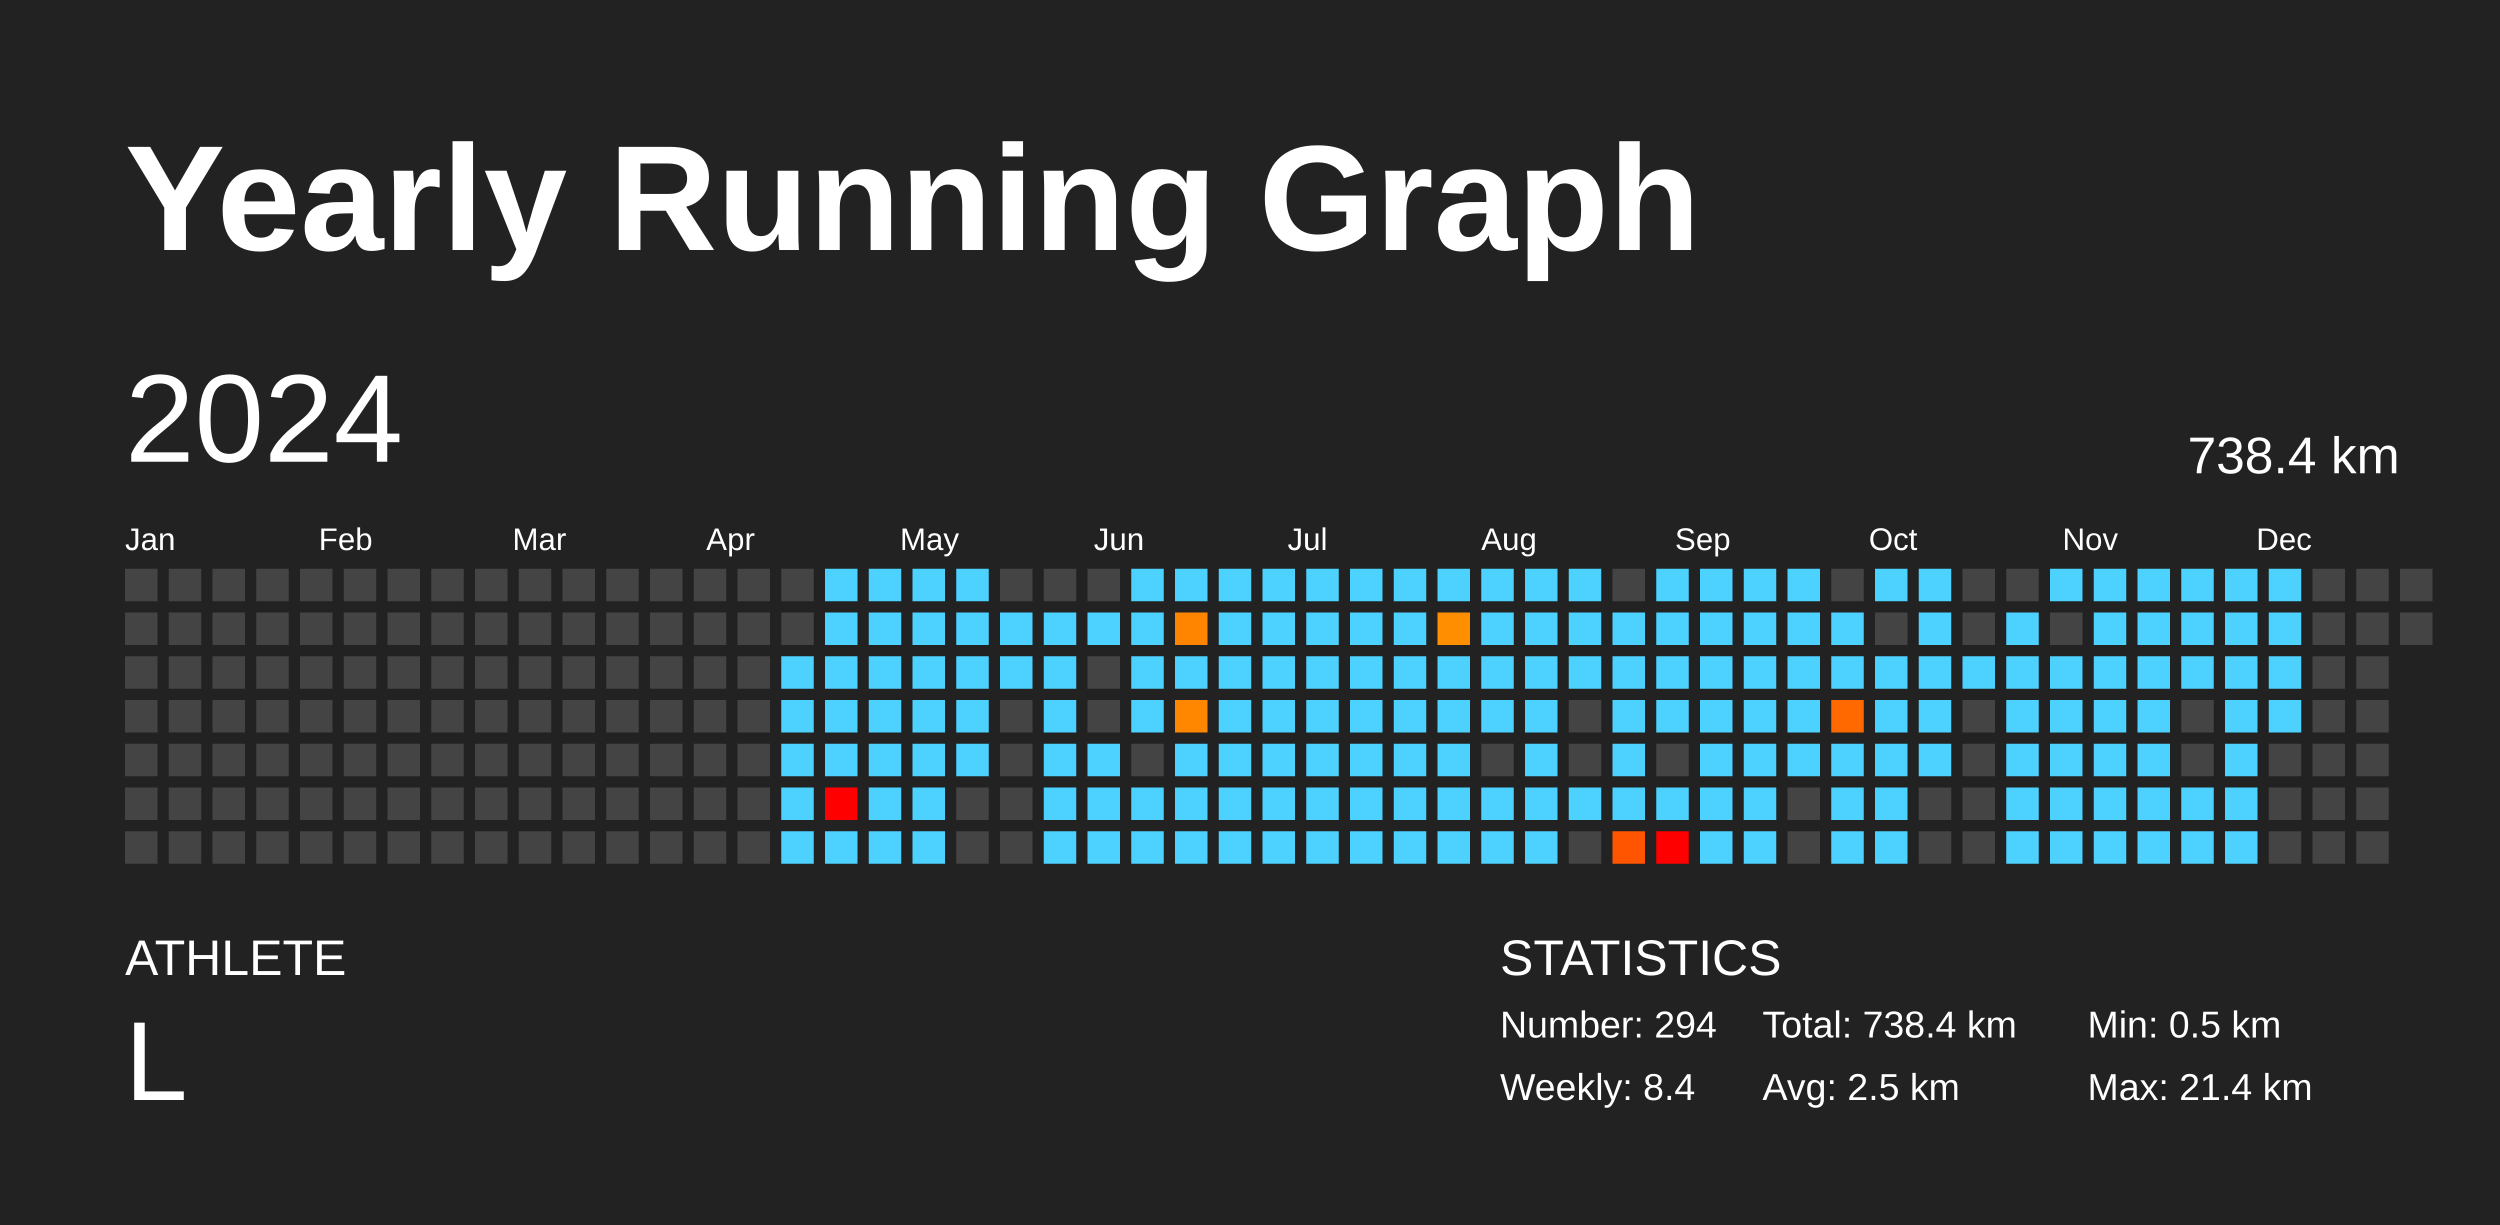
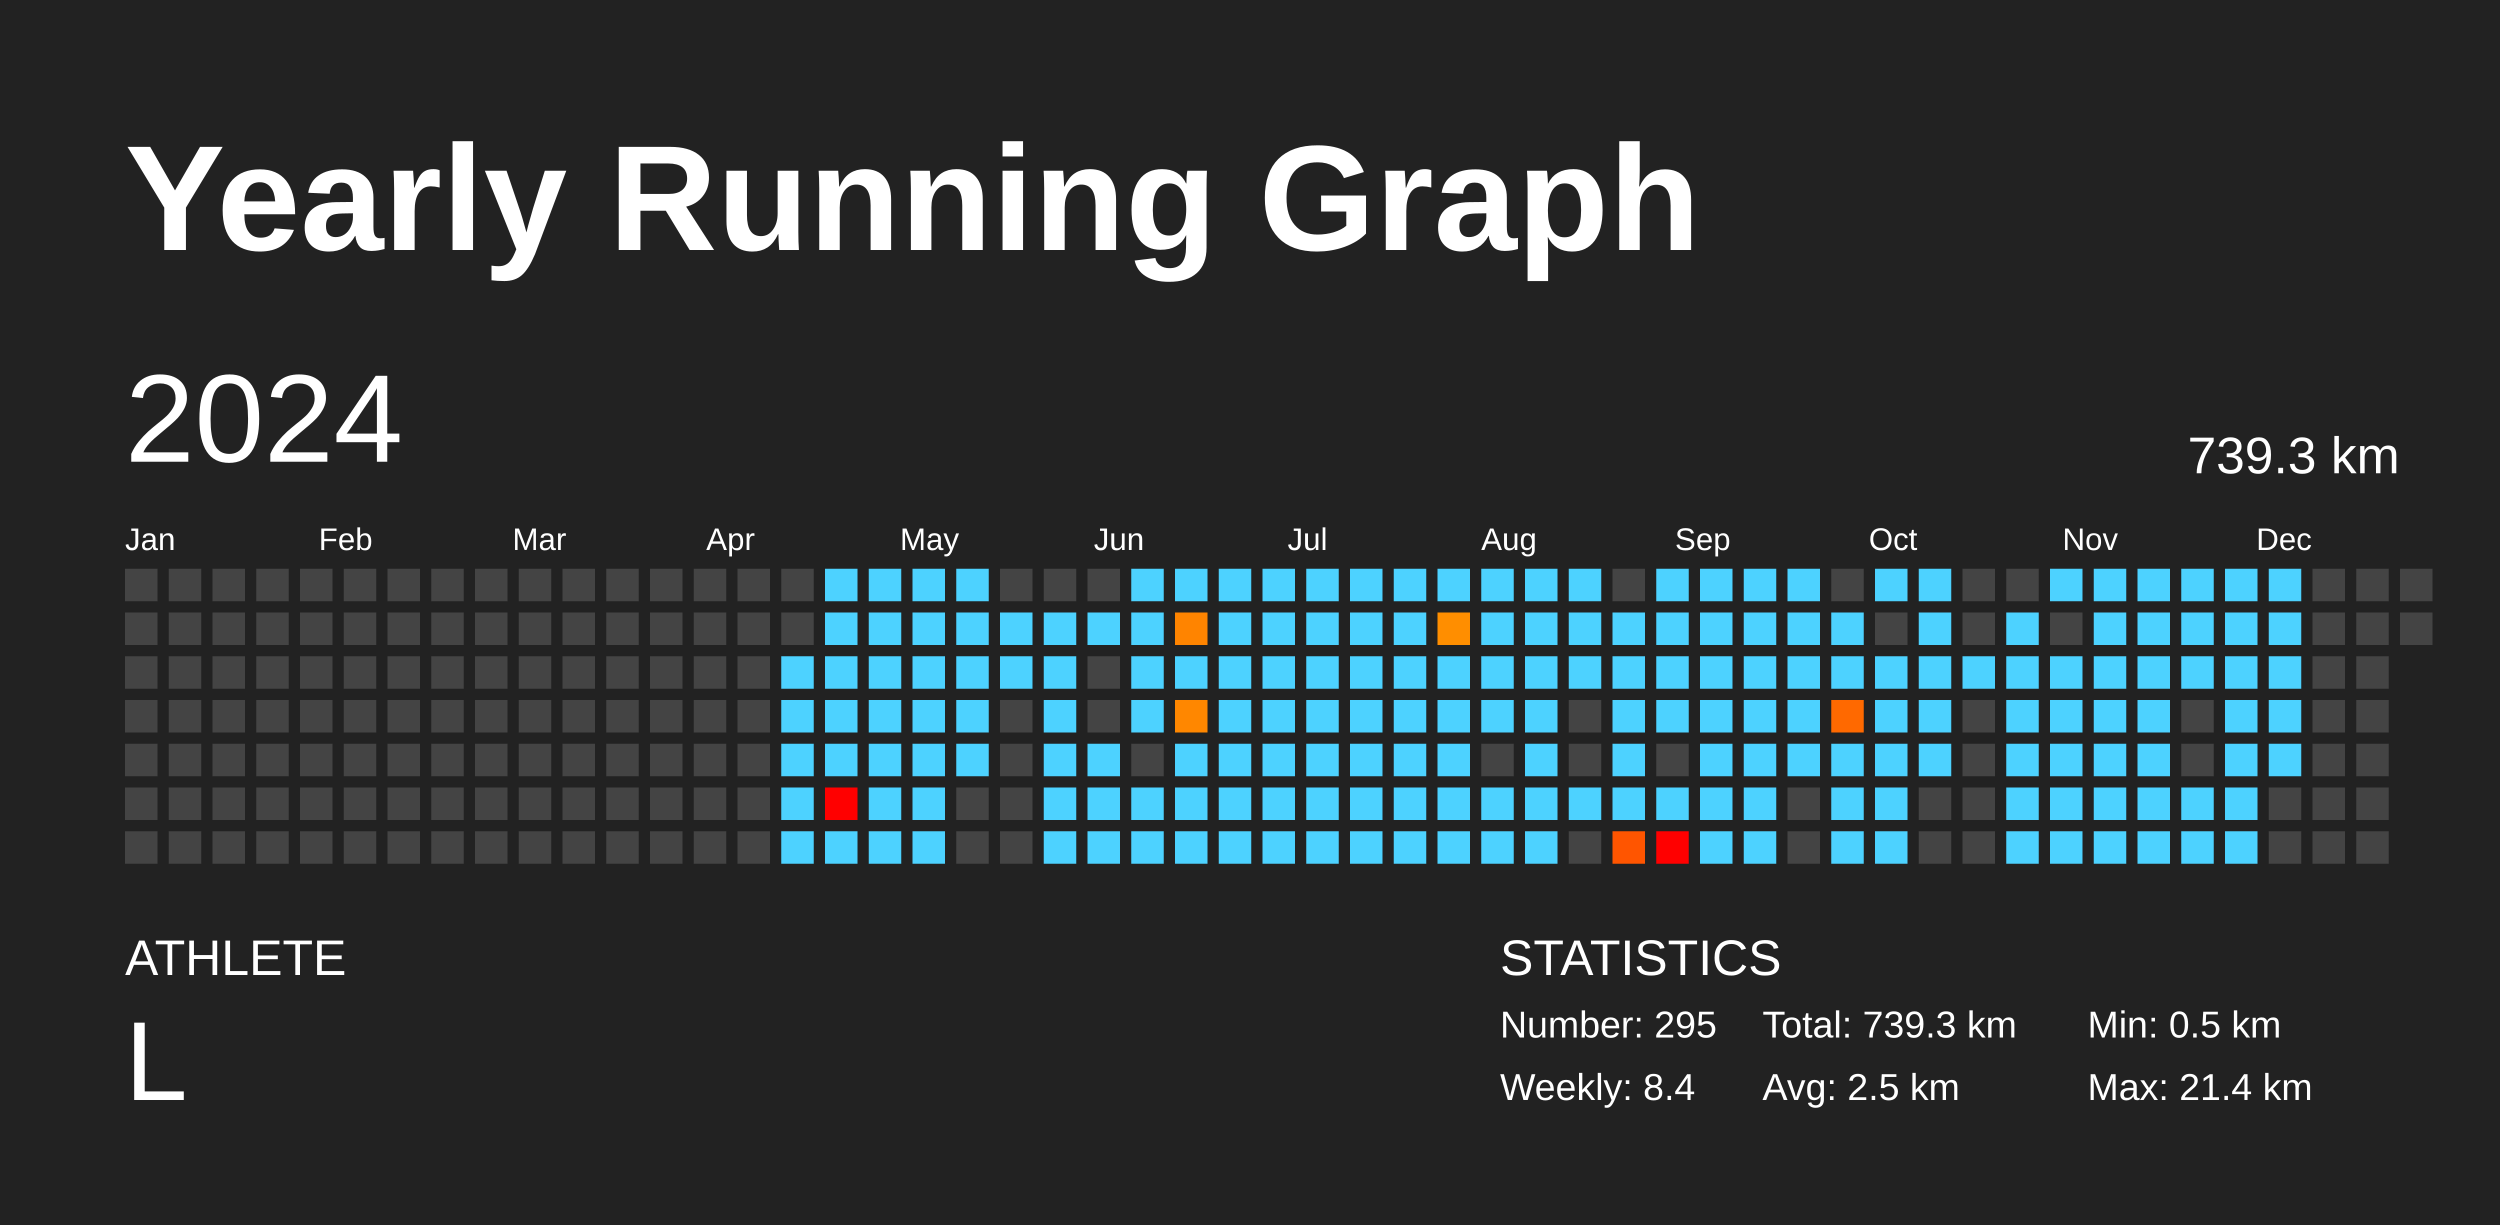
<svg xmlns="http://www.w3.org/2000/svg" baseProfile="full" height="98mm" version="1.1" viewBox="0,0,200,98" width="200mm">
  <defs />
  <rect fill="#222222" height="98" width="200" x="0" y="0" />
  <text fill="#FFFFFF" style="font-size:12px; font-family:Arial; font-weight:bold;" x="10" y="20">Yearly Running Graph</text>
  <text fill="#FFFFFF" style="font-size:4px; font-family:Arial" x="10" y="78">ATHLETE</text>
  <text fill="#FFFFFF" style="font-size:9px; font-family:Arial" x="10" y="88">L</text>
  <text fill="#FFFFFF" style="font-size:4px; font-family:Arial" x="120" y="78">STATISTICS</text>
-   <text fill="#FFFFFF" style="font-size:3px; font-family:Arial" x="120" y="83">Number: 294</text>
+   <text fill="#FFFFFF" style="font-size:3px; font-family:Arial" x="120" y="83">Number: 295</text>
  <text fill="#FFFFFF" style="font-size:3px; font-family:Arial" x="120" y="88">Weekly: 8.4</text>
-   <text fill="#FFFFFF" style="font-size:3px; font-family:Arial" x="141" y="83">Total: 738.4 km</text>
+   <text fill="#FFFFFF" style="font-size:3px; font-family:Arial" x="141" y="83">Total: 739.3 km</text>
  <text fill="#FFFFFF" style="font-size:3px; font-family:Arial" x="141" y="88">Avg: 2.5 km</text>
  <text fill="#FFFFFF" style="font-size:3px; font-family:Arial" x="167" y="83">Min: 0.5 km</text>
  <text fill="#FFFFFF" style="font-size:3px; font-family:Arial" x="167" y="88">Max: 21.4 km</text>
  <text dominant-baseline="hanging" fill="#FFFFFF" style="font-size:10.0px; font-family:Arial;" x="10" y="30">2024</text>
-   <text dominant-baseline="hanging" fill="#FFFFFF" style="font-size:4.125px; font-family:Arial;" x="175" y="35">738.4 km</text>
+   <text dominant-baseline="hanging" fill="#FFFFFF" style="font-size:4.125px; font-family:Arial;" x="175" y="35">739.3 km</text>
  <text fill="#FFFFFF" style="font-size:2.5px; font-family:Arial" x="10.0" y="44">Jan</text>
  <text fill="#FFFFFF" style="font-size:2.5px; font-family:Arial" x="25.5" y="44">Feb</text>
  <text fill="#FFFFFF" style="font-size:2.5px; font-family:Arial" x="41.0" y="44">Mar</text>
  <text fill="#FFFFFF" style="font-size:2.5px; font-family:Arial" x="56.5" y="44">Apr</text>
  <text fill="#FFFFFF" style="font-size:2.5px; font-family:Arial" x="72.0" y="44">May</text>
  <text fill="#FFFFFF" style="font-size:2.5px; font-family:Arial" x="87.5" y="44">Jun</text>
  <text fill="#FFFFFF" style="font-size:2.5px; font-family:Arial" x="103.0" y="44">Jul</text>
  <text fill="#FFFFFF" style="font-size:2.5px; font-family:Arial" x="118.5" y="44">Aug</text>
  <text fill="#FFFFFF" style="font-size:2.5px; font-family:Arial" x="134.0" y="44">Sep</text>
  <text fill="#FFFFFF" style="font-size:2.5px; font-family:Arial" x="149.5" y="44">Oct</text>
  <text fill="#FFFFFF" style="font-size:2.5px; font-family:Arial" x="165.0" y="44">Nov</text>
  <text fill="#FFFFFF" style="font-size:2.5px; font-family:Arial" x="180.5" y="44">Dec</text>
  <rect fill="#444444" height="2.6" width="2.6" x="10.0" y="45.5" />
  <rect fill="#444444" height="2.6" width="2.6" x="10.0" y="49.0" />
  <rect fill="#444444" height="2.6" width="2.6" x="10.0" y="52.5" />
  <rect fill="#444444" height="2.6" width="2.6" x="10.0" y="56.0" />
  <rect fill="#444444" height="2.6" width="2.6" x="10.0" y="59.5" />
  <rect fill="#444444" height="2.6" width="2.6" x="10.0" y="63.0" />
  <rect fill="#444444" height="2.6" width="2.6" x="10.0" y="66.5" />
  <rect fill="#444444" height="2.6" width="2.6" x="13.5" y="45.5" />
  <rect fill="#444444" height="2.6" width="2.6" x="13.5" y="49.0" />
  <rect fill="#444444" height="2.6" width="2.6" x="13.5" y="52.5" />
  <rect fill="#444444" height="2.6" width="2.6" x="13.5" y="56.0" />
  <rect fill="#444444" height="2.6" width="2.6" x="13.5" y="59.5" />
  <rect fill="#444444" height="2.6" width="2.6" x="13.5" y="63.0" />
  <rect fill="#444444" height="2.6" width="2.6" x="13.5" y="66.5" />
  <rect fill="#444444" height="2.6" width="2.6" x="17.0" y="45.5" />
  <rect fill="#444444" height="2.6" width="2.6" x="17.0" y="49.0" />
  <rect fill="#444444" height="2.6" width="2.6" x="17.0" y="52.5" />
  <rect fill="#444444" height="2.6" width="2.6" x="17.0" y="56.0" />
  <rect fill="#444444" height="2.6" width="2.6" x="17.0" y="59.5" />
  <rect fill="#444444" height="2.6" width="2.6" x="17.0" y="63.0" />
  <rect fill="#444444" height="2.6" width="2.6" x="17.0" y="66.5" />
  <rect fill="#444444" height="2.6" width="2.6" x="20.5" y="45.5" />
  <rect fill="#444444" height="2.6" width="2.6" x="20.5" y="49.0" />
  <rect fill="#444444" height="2.6" width="2.6" x="20.5" y="52.5" />
  <rect fill="#444444" height="2.6" width="2.6" x="20.5" y="56.0" />
  <rect fill="#444444" height="2.6" width="2.6" x="20.5" y="59.5" />
  <rect fill="#444444" height="2.6" width="2.6" x="20.5" y="63.0" />
  <rect fill="#444444" height="2.6" width="2.6" x="20.5" y="66.5" />
  <rect fill="#444444" height="2.6" width="2.6" x="24.0" y="45.5" />
  <rect fill="#444444" height="2.6" width="2.6" x="24.0" y="49.0" />
  <rect fill="#444444" height="2.6" width="2.6" x="24.0" y="52.5" />
  <rect fill="#444444" height="2.6" width="2.6" x="24.0" y="56.0" />
  <rect fill="#444444" height="2.6" width="2.6" x="24.0" y="59.5" />
  <rect fill="#444444" height="2.6" width="2.6" x="24.0" y="63.0" />
  <rect fill="#444444" height="2.6" width="2.6" x="24.0" y="66.5" />
  <rect fill="#444444" height="2.6" width="2.6" x="27.5" y="45.5" />
  <rect fill="#444444" height="2.6" width="2.6" x="27.5" y="49.0" />
  <rect fill="#444444" height="2.6" width="2.6" x="27.5" y="52.5" />
  <rect fill="#444444" height="2.6" width="2.6" x="27.5" y="56.0" />
  <rect fill="#444444" height="2.6" width="2.6" x="27.5" y="59.5" />
  <rect fill="#444444" height="2.6" width="2.6" x="27.5" y="63.0" />
  <rect fill="#444444" height="2.6" width="2.6" x="27.5" y="66.5" />
  <rect fill="#444444" height="2.6" width="2.6" x="31.0" y="45.5" />
  <rect fill="#444444" height="2.6" width="2.6" x="31.0" y="49.0" />
  <rect fill="#444444" height="2.6" width="2.6" x="31.0" y="52.5" />
  <rect fill="#444444" height="2.6" width="2.6" x="31.0" y="56.0" />
  <rect fill="#444444" height="2.6" width="2.6" x="31.0" y="59.5" />
  <rect fill="#444444" height="2.6" width="2.6" x="31.0" y="63.0" />
  <rect fill="#444444" height="2.6" width="2.6" x="31.0" y="66.5" />
  <rect fill="#444444" height="2.6" width="2.6" x="34.5" y="45.5" />
  <rect fill="#444444" height="2.6" width="2.6" x="34.5" y="49.0" />
  <rect fill="#444444" height="2.6" width="2.6" x="34.5" y="52.5" />
  <rect fill="#444444" height="2.6" width="2.6" x="34.5" y="56.0" />
  <rect fill="#444444" height="2.6" width="2.6" x="34.5" y="59.5" />
  <rect fill="#444444" height="2.6" width="2.6" x="34.5" y="63.0" />
  <rect fill="#444444" height="2.6" width="2.6" x="34.5" y="66.5" />
  <rect fill="#444444" height="2.6" width="2.6" x="38.0" y="45.5" />
  <rect fill="#444444" height="2.6" width="2.6" x="38.0" y="49.0" />
  <rect fill="#444444" height="2.6" width="2.6" x="38.0" y="52.5" />
  <rect fill="#444444" height="2.6" width="2.6" x="38.0" y="56.0" />
  <rect fill="#444444" height="2.6" width="2.6" x="38.0" y="59.5" />
  <rect fill="#444444" height="2.6" width="2.6" x="38.0" y="63.0" />
  <rect fill="#444444" height="2.6" width="2.6" x="38.0" y="66.5" />
  <rect fill="#444444" height="2.6" width="2.6" x="41.5" y="45.5" />
  <rect fill="#444444" height="2.6" width="2.6" x="41.5" y="49.0" />
  <rect fill="#444444" height="2.6" width="2.6" x="41.5" y="52.5" />
  <rect fill="#444444" height="2.6" width="2.6" x="41.5" y="56.0" />
  <rect fill="#444444" height="2.6" width="2.6" x="41.5" y="59.5" />
  <rect fill="#444444" height="2.6" width="2.6" x="41.5" y="63.0" />
  <rect fill="#444444" height="2.6" width="2.6" x="41.5" y="66.5" />
  <rect fill="#444444" height="2.6" width="2.6" x="45.0" y="45.5" />
  <rect fill="#444444" height="2.6" width="2.6" x="45.0" y="49.0" />
  <rect fill="#444444" height="2.6" width="2.6" x="45.0" y="52.5" />
  <rect fill="#444444" height="2.6" width="2.6" x="45.0" y="56.0" />
  <rect fill="#444444" height="2.6" width="2.6" x="45.0" y="59.5" />
  <rect fill="#444444" height="2.6" width="2.6" x="45.0" y="63.0" />
  <rect fill="#444444" height="2.6" width="2.6" x="45.0" y="66.5" />
  <rect fill="#444444" height="2.6" width="2.6" x="48.5" y="45.5" />
  <rect fill="#444444" height="2.6" width="2.6" x="48.5" y="49.0" />
  <rect fill="#444444" height="2.6" width="2.6" x="48.5" y="52.5" />
  <rect fill="#444444" height="2.6" width="2.6" x="48.5" y="56.0" />
  <rect fill="#444444" height="2.6" width="2.6" x="48.5" y="59.5" />
  <rect fill="#444444" height="2.6" width="2.6" x="48.5" y="63.0" />
  <rect fill="#444444" height="2.6" width="2.6" x="48.5" y="66.5" />
  <rect fill="#444444" height="2.6" width="2.6" x="52.0" y="45.5" />
  <rect fill="#444444" height="2.6" width="2.6" x="52.0" y="49.0" />
  <rect fill="#444444" height="2.6" width="2.6" x="52.0" y="52.5" />
  <rect fill="#444444" height="2.6" width="2.6" x="52.0" y="56.0" />
  <rect fill="#444444" height="2.6" width="2.6" x="52.0" y="59.5" />
  <rect fill="#444444" height="2.6" width="2.6" x="52.0" y="63.0" />
  <rect fill="#444444" height="2.6" width="2.6" x="52.0" y="66.5" />
  <rect fill="#444444" height="2.6" width="2.6" x="55.5" y="45.5" />
  <rect fill="#444444" height="2.6" width="2.6" x="55.5" y="49.0" />
  <rect fill="#444444" height="2.6" width="2.6" x="55.5" y="52.5" />
  <rect fill="#444444" height="2.6" width="2.6" x="55.5" y="56.0" />
  <rect fill="#444444" height="2.6" width="2.6" x="55.5" y="59.5" />
  <rect fill="#444444" height="2.6" width="2.6" x="55.5" y="63.0" />
  <rect fill="#444444" height="2.6" width="2.6" x="55.5" y="66.5" />
  <rect fill="#444444" height="2.6" width="2.6" x="59.0" y="45.5" />
  <rect fill="#444444" height="2.6" width="2.6" x="59.0" y="49.0" />
  <rect fill="#444444" height="2.6" width="2.6" x="59.0" y="52.5" />
  <rect fill="#444444" height="2.6" width="2.6" x="59.0" y="56.0" />
  <rect fill="#444444" height="2.6" width="2.6" x="59.0" y="59.5" />
  <rect fill="#444444" height="2.6" width="2.6" x="59.0" y="63.0" />
  <rect fill="#444444" height="2.6" width="2.6" x="59.0" y="66.5" />
  <rect fill="#444444" height="2.6" width="2.6" x="62.5" y="45.5" />
  <rect fill="#444444" height="2.6" width="2.6" x="62.5" y="49.0" />
  <rect fill="#4dd2ff" height="2.6" width="2.6" x="62.5" y="52.5" />
  <rect fill="#4dd2ff" height="2.6" width="2.6" x="62.5" y="56.0" />
  <rect fill="#4dd2ff" height="2.6" width="2.6" x="62.5" y="59.5" />
  <rect fill="#4dd2ff" height="2.6" width="2.6" x="62.5" y="63.0" />
  <rect fill="#4dd2ff" height="2.6" width="2.6" x="62.5" y="66.5" />
  <rect fill="#4dd2ff" height="2.6" width="2.6" x="66.0" y="45.5" />
  <rect fill="#4dd2ff" height="2.6" width="2.6" x="66.0" y="49.0" />
  <rect fill="#4dd2ff" height="2.6" width="2.6" x="66.0" y="52.5" />
  <rect fill="#4dd2ff" height="2.6" width="2.6" x="66.0" y="56.0" />
  <rect fill="#4dd2ff" height="2.6" width="2.6" x="66.0" y="59.5" />
  <rect fill="red" height="2.6" width="2.6" x="66.0" y="63.0" />
  <rect fill="#4dd2ff" height="2.6" width="2.6" x="66.0" y="66.5" />
  <rect fill="#4dd2ff" height="2.6" width="2.6" x="69.5" y="45.5" />
  <rect fill="#4dd2ff" height="2.6" width="2.6" x="69.5" y="49.0" />
  <rect fill="#4dd2ff" height="2.6" width="2.6" x="69.5" y="52.5" />
  <rect fill="#4dd2ff" height="2.6" width="2.6" x="69.5" y="56.0" />
  <rect fill="#4dd2ff" height="2.6" width="2.6" x="69.5" y="59.5" />
  <rect fill="#4dd2ff" height="2.6" width="2.6" x="69.5" y="63.0" />
  <rect fill="#4dd2ff" height="2.6" width="2.6" x="69.5" y="66.5" />
  <rect fill="#4dd2ff" height="2.6" width="2.6" x="73.0" y="45.5" />
  <rect fill="#4dd2ff" height="2.6" width="2.6" x="73.0" y="49.0" />
  <rect fill="#4dd2ff" height="2.6" width="2.6" x="73.0" y="52.5" />
  <rect fill="#4dd2ff" height="2.6" width="2.6" x="73.0" y="56.0" />
  <rect fill="#4dd2ff" height="2.6" width="2.6" x="73.0" y="59.5" />
  <rect fill="#4dd2ff" height="2.6" width="2.6" x="73.0" y="63.0" />
  <rect fill="#4dd2ff" height="2.6" width="2.6" x="73.0" y="66.5" />
  <rect fill="#4dd2ff" height="2.6" width="2.6" x="76.5" y="45.5" />
  <rect fill="#4dd2ff" height="2.6" width="2.6" x="76.5" y="49.0" />
  <rect fill="#4dd2ff" height="2.6" width="2.6" x="76.5" y="52.5" />
  <rect fill="#4dd2ff" height="2.6" width="2.6" x="76.5" y="56.0" />
  <rect fill="#4dd2ff" height="2.6" width="2.6" x="76.5" y="59.5" />
  <rect fill="#444444" height="2.6" width="2.6" x="76.5" y="63.0" />
  <rect fill="#444444" height="2.6" width="2.6" x="76.5" y="66.5" />
  <rect fill="#444444" height="2.6" width="2.6" x="80.0" y="45.5" />
  <rect fill="#4dd2ff" height="2.6" width="2.6" x="80.0" y="49.0" />
  <rect fill="#4dd2ff" height="2.6" width="2.6" x="80.0" y="52.5" />
  <rect fill="#444444" height="2.6" width="2.6" x="80.0" y="56.0" />
  <rect fill="#444444" height="2.6" width="2.6" x="80.0" y="59.5" />
  <rect fill="#444444" height="2.6" width="2.6" x="80.0" y="63.0" />
  <rect fill="#444444" height="2.6" width="2.6" x="80.0" y="66.5" />
  <rect fill="#444444" height="2.6" width="2.6" x="83.5" y="45.5" />
  <rect fill="#4dd2ff" height="2.6" width="2.6" x="83.5" y="49.0" />
  <rect fill="#4dd2ff" height="2.6" width="2.6" x="83.5" y="52.5" />
  <rect fill="#4dd2ff" height="2.6" width="2.6" x="83.5" y="56.0" />
  <rect fill="#4dd2ff" height="2.6" width="2.6" x="83.5" y="59.5" />
  <rect fill="#4dd2ff" height="2.6" width="2.6" x="83.5" y="63.0" />
  <rect fill="#4dd2ff" height="2.6" width="2.6" x="83.5" y="66.5" />
  <rect fill="#444444" height="2.6" width="2.6" x="87.0" y="45.5" />
  <rect fill="#4dd2ff" height="2.6" width="2.6" x="87.0" y="49.0" />
  <rect fill="#444444" height="2.6" width="2.6" x="87.0" y="52.5" />
  <rect fill="#444444" height="2.6" width="2.6" x="87.0" y="56.0" />
  <rect fill="#4dd2ff" height="2.6" width="2.6" x="87.0" y="59.5" />
  <rect fill="#4dd2ff" height="2.6" width="2.6" x="87.0" y="63.0" />
  <rect fill="#4dd2ff" height="2.6" width="2.6" x="87.0" y="66.5" />
  <rect fill="#4dd2ff" height="2.6" width="2.6" x="90.5" y="45.5" />
  <rect fill="#4dd2ff" height="2.6" width="2.6" x="90.5" y="49.0" />
  <rect fill="#4dd2ff" height="2.6" width="2.6" x="90.5" y="52.5" />
  <rect fill="#4dd2ff" height="2.6" width="2.6" x="90.5" y="56.0" />
  <rect fill="#444444" height="2.6" width="2.6" x="90.5" y="59.5" />
  <rect fill="#4dd2ff" height="2.6" width="2.6" x="90.5" y="63.0" />
  <rect fill="#4dd2ff" height="2.6" width="2.6" x="90.5" y="66.5" />
  <rect fill="#4dd2ff" height="2.6" width="2.6" x="94.0" y="45.5" />
  <rect fill="#ff8400" height="2.6" width="2.6" x="94.0" y="49.0" />
  <rect fill="#4dd2ff" height="2.6" width="2.6" x="94.0" y="52.5" />
  <rect fill="#ff8700" height="2.6" width="2.6" x="94.0" y="56.0" />
  <rect fill="#4dd2ff" height="2.6" width="2.6" x="94.0" y="59.5" />
  <rect fill="#4dd2ff" height="2.6" width="2.6" x="94.0" y="63.0" />
  <rect fill="#4dd2ff" height="2.6" width="2.6" x="94.0" y="66.5" />
  <rect fill="#4dd2ff" height="2.6" width="2.6" x="97.5" y="45.5" />
  <rect fill="#4dd2ff" height="2.6" width="2.6" x="97.5" y="49.0" />
  <rect fill="#4dd2ff" height="2.6" width="2.6" x="97.5" y="52.5" />
  <rect fill="#4dd2ff" height="2.6" width="2.6" x="97.5" y="56.0" />
  <rect fill="#4dd2ff" height="2.6" width="2.6" x="97.5" y="59.5" />
  <rect fill="#4dd2ff" height="2.6" width="2.6" x="97.5" y="63.0" />
  <rect fill="#4dd2ff" height="2.6" width="2.6" x="97.5" y="66.5" />
  <rect fill="#4dd2ff" height="2.6" width="2.6" x="101.0" y="45.5" />
  <rect fill="#4dd2ff" height="2.6" width="2.6" x="101.0" y="49.0" />
  <rect fill="#4dd2ff" height="2.6" width="2.6" x="101.0" y="52.5" />
  <rect fill="#4dd2ff" height="2.6" width="2.6" x="101.0" y="56.0" />
  <rect fill="#4dd2ff" height="2.6" width="2.6" x="101.0" y="59.5" />
  <rect fill="#4dd2ff" height="2.6" width="2.6" x="101.0" y="63.0" />
  <rect fill="#4dd2ff" height="2.6" width="2.6" x="101.0" y="66.5" />
  <rect fill="#4dd2ff" height="2.6" width="2.6" x="104.5" y="45.5" />
  <rect fill="#4dd2ff" height="2.6" width="2.6" x="104.5" y="49.0" />
  <rect fill="#4dd2ff" height="2.6" width="2.6" x="104.5" y="52.5" />
  <rect fill="#4dd2ff" height="2.6" width="2.6" x="104.5" y="56.0" />
  <rect fill="#4dd2ff" height="2.6" width="2.6" x="104.5" y="59.5" />
  <rect fill="#4dd2ff" height="2.6" width="2.6" x="104.5" y="63.0" />
  <rect fill="#4dd2ff" height="2.6" width="2.6" x="104.5" y="66.5" />
  <rect fill="#4dd2ff" height="2.6" width="2.6" x="108.0" y="45.5" />
  <rect fill="#4dd2ff" height="2.6" width="2.6" x="108.0" y="49.0" />
  <rect fill="#4dd2ff" height="2.6" width="2.6" x="108.0" y="52.5" />
  <rect fill="#4dd2ff" height="2.6" width="2.6" x="108.0" y="56.0" />
  <rect fill="#4dd2ff" height="2.6" width="2.6" x="108.0" y="59.5" />
  <rect fill="#4dd2ff" height="2.6" width="2.6" x="108.0" y="63.0" />
  <rect fill="#4dd2ff" height="2.6" width="2.6" x="108.0" y="66.5" />
  <rect fill="#4dd2ff" height="2.6" width="2.6" x="111.5" y="45.5" />
  <rect fill="#4dd2ff" height="2.6" width="2.6" x="111.5" y="49.0" />
  <rect fill="#4dd2ff" height="2.6" width="2.6" x="111.5" y="52.5" />
  <rect fill="#4dd2ff" height="2.6" width="2.6" x="111.5" y="56.0" />
  <rect fill="#4dd2ff" height="2.6" width="2.6" x="111.5" y="59.5" />
  <rect fill="#4dd2ff" height="2.6" width="2.6" x="111.5" y="63.0" />
  <rect fill="#4dd2ff" height="2.6" width="2.6" x="111.5" y="66.5" />
  <rect fill="#4dd2ff" height="2.6" width="2.6" x="115.0" y="45.5" />
  <rect fill="#ff8e00" height="2.6" width="2.6" x="115.0" y="49.0" />
  <rect fill="#4dd2ff" height="2.6" width="2.6" x="115.0" y="52.5" />
  <rect fill="#4dd2ff" height="2.6" width="2.6" x="115.0" y="56.0" />
  <rect fill="#4dd2ff" height="2.6" width="2.6" x="115.0" y="59.5" />
  <rect fill="#4dd2ff" height="2.6" width="2.6" x="115.0" y="63.0" />
  <rect fill="#4dd2ff" height="2.6" width="2.6" x="115.0" y="66.5" />
  <rect fill="#4dd2ff" height="2.6" width="2.6" x="118.5" y="45.5" />
  <rect fill="#4dd2ff" height="2.6" width="2.6" x="118.5" y="49.0" />
  <rect fill="#4dd2ff" height="2.6" width="2.6" x="118.5" y="52.5" />
  <rect fill="#4dd2ff" height="2.6" width="2.6" x="118.5" y="56.0" />
  <rect fill="#444444" height="2.6" width="2.6" x="118.5" y="59.5" />
  <rect fill="#4dd2ff" height="2.6" width="2.6" x="118.5" y="63.0" />
  <rect fill="#4dd2ff" height="2.6" width="2.6" x="118.5" y="66.5" />
  <rect fill="#4dd2ff" height="2.6" width="2.6" x="122.0" y="45.5" />
  <rect fill="#4dd2ff" height="2.6" width="2.6" x="122.0" y="49.0" />
  <rect fill="#4dd2ff" height="2.6" width="2.6" x="122.0" y="52.5" />
  <rect fill="#4dd2ff" height="2.6" width="2.6" x="122.0" y="56.0" />
  <rect fill="#4dd2ff" height="2.6" width="2.6" x="122.0" y="59.5" />
  <rect fill="#4dd2ff" height="2.6" width="2.6" x="122.0" y="63.0" />
  <rect fill="#4dd2ff" height="2.6" width="2.6" x="122.0" y="66.5" />
  <rect fill="#4dd2ff" height="2.6" width="2.6" x="125.5" y="45.5" />
  <rect fill="#4dd2ff" height="2.6" width="2.6" x="125.5" y="49.0" />
  <rect fill="#4dd2ff" height="2.6" width="2.6" x="125.5" y="52.5" />
  <rect fill="#444444" height="2.6" width="2.6" x="125.5" y="56.0" />
  <rect fill="#444444" height="2.6" width="2.6" x="125.5" y="59.5" />
  <rect fill="#4dd2ff" height="2.6" width="2.6" x="125.5" y="63.0" />
  <rect fill="#444444" height="2.6" width="2.6" x="125.5" y="66.5" />
  <rect fill="#444444" height="2.6" width="2.6" x="129.0" y="45.5" />
  <rect fill="#4dd2ff" height="2.6" width="2.6" x="129.0" y="49.0" />
  <rect fill="#4dd2ff" height="2.6" width="2.6" x="129.0" y="52.5" />
  <rect fill="#4dd2ff" height="2.6" width="2.6" x="129.0" y="56.0" />
  <rect fill="#4dd2ff" height="2.6" width="2.6" x="129.0" y="59.5" />
  <rect fill="#4dd2ff" height="2.6" width="2.6" x="129.0" y="63.0" />
  <rect fill="#ff5500" height="2.6" width="2.6" x="129.0" y="66.5" />
  <rect fill="#4dd2ff" height="2.6" width="2.6" x="132.5" y="45.5" />
  <rect fill="#4dd2ff" height="2.6" width="2.6" x="132.5" y="49.0" />
  <rect fill="#4dd2ff" height="2.6" width="2.6" x="132.5" y="52.5" />
  <rect fill="#4dd2ff" height="2.6" width="2.6" x="132.5" y="56.0" />
  <rect fill="#444444" height="2.6" width="2.6" x="132.5" y="59.5" />
  <rect fill="#4dd2ff" height="2.6" width="2.6" x="132.5" y="63.0" />
  <rect fill="red" height="2.6" width="2.6" x="132.5" y="66.5" />
  <rect fill="#4dd2ff" height="2.6" width="2.6" x="136.0" y="45.5" />
  <rect fill="#4dd2ff" height="2.6" width="2.6" x="136.0" y="49.0" />
  <rect fill="#4dd2ff" height="2.6" width="2.6" x="136.0" y="52.5" />
  <rect fill="#4dd2ff" height="2.6" width="2.6" x="136.0" y="56.0" />
  <rect fill="#4dd2ff" height="2.6" width="2.6" x="136.0" y="59.5" />
  <rect fill="#4dd2ff" height="2.6" width="2.6" x="136.0" y="63.0" />
  <rect fill="#4dd2ff" height="2.6" width="2.6" x="136.0" y="66.5" />
  <rect fill="#4dd2ff" height="2.6" width="2.6" x="139.5" y="45.5" />
  <rect fill="#4dd2ff" height="2.6" width="2.6" x="139.5" y="49.0" />
  <rect fill="#4dd2ff" height="2.6" width="2.6" x="139.5" y="52.5" />
  <rect fill="#4dd2ff" height="2.6" width="2.6" x="139.5" y="56.0" />
  <rect fill="#4dd2ff" height="2.6" width="2.6" x="139.5" y="59.5" />
  <rect fill="#4dd2ff" height="2.6" width="2.6" x="139.5" y="63.0" />
  <rect fill="#4dd2ff" height="2.6" width="2.6" x="139.5" y="66.5" />
  <rect fill="#4dd2ff" height="2.6" width="2.6" x="143.0" y="45.5" />
  <rect fill="#4dd2ff" height="2.6" width="2.6" x="143.0" y="49.0" />
  <rect fill="#4dd2ff" height="2.6" width="2.6" x="143.0" y="52.5" />
  <rect fill="#4dd2ff" height="2.6" width="2.6" x="143.0" y="56.0" />
  <rect fill="#4dd2ff" height="2.6" width="2.6" x="143.0" y="59.5" />
  <rect fill="#444444" height="2.6" width="2.6" x="143.0" y="63.0" />
  <rect fill="#444444" height="2.6" width="2.6" x="143.0" y="66.5" />
  <rect fill="#444444" height="2.6" width="2.6" x="146.5" y="45.5" />
  <rect fill="#4dd2ff" height="2.6" width="2.6" x="146.5" y="49.0" />
  <rect fill="#4dd2ff" height="2.6" width="2.6" x="146.5" y="52.5" />
  <rect fill="#ff6900" height="2.6" width="2.6" x="146.5" y="56.0" />
  <rect fill="#4dd2ff" height="2.6" width="2.6" x="146.5" y="59.5" />
  <rect fill="#4dd2ff" height="2.6" width="2.6" x="146.5" y="63.0" />
  <rect fill="#4dd2ff" height="2.6" width="2.6" x="146.5" y="66.5" />
  <rect fill="#4dd2ff" height="2.6" width="2.6" x="150.0" y="45.5" />
  <rect fill="#444444" height="2.6" width="2.6" x="150.0" y="49.0" />
  <rect fill="#4dd2ff" height="2.6" width="2.6" x="150.0" y="52.5" />
  <rect fill="#4dd2ff" height="2.6" width="2.6" x="150.0" y="56.0" />
  <rect fill="#4dd2ff" height="2.6" width="2.6" x="150.0" y="59.5" />
  <rect fill="#4dd2ff" height="2.6" width="2.6" x="150.0" y="63.0" />
  <rect fill="#4dd2ff" height="2.6" width="2.6" x="150.0" y="66.5" />
  <rect fill="#4dd2ff" height="2.6" width="2.6" x="153.5" y="45.5" />
  <rect fill="#4dd2ff" height="2.6" width="2.6" x="153.5" y="49.0" />
  <rect fill="#4dd2ff" height="2.6" width="2.6" x="153.5" y="52.5" />
  <rect fill="#4dd2ff" height="2.6" width="2.6" x="153.5" y="56.0" />
  <rect fill="#4dd2ff" height="2.6" width="2.6" x="153.5" y="59.5" />
  <rect fill="#444444" height="2.6" width="2.6" x="153.5" y="63.0" />
  <rect fill="#444444" height="2.6" width="2.6" x="153.5" y="66.5" />
  <rect fill="#444444" height="2.6" width="2.6" x="157.0" y="45.5" />
  <rect fill="#444444" height="2.6" width="2.6" x="157.0" y="49.0" />
  <rect fill="#4dd2ff" height="2.6" width="2.6" x="157.0" y="52.5" />
  <rect fill="#444444" height="2.6" width="2.6" x="157.0" y="56.0" />
  <rect fill="#444444" height="2.6" width="2.6" x="157.0" y="59.5" />
  <rect fill="#444444" height="2.6" width="2.6" x="157.0" y="63.0" />
  <rect fill="#444444" height="2.6" width="2.6" x="157.0" y="66.5" />
  <rect fill="#444444" height="2.6" width="2.6" x="160.5" y="45.5" />
  <rect fill="#4dd2ff" height="2.6" width="2.6" x="160.5" y="49.0" />
  <rect fill="#4dd2ff" height="2.6" width="2.6" x="160.5" y="52.5" />
  <rect fill="#4dd2ff" height="2.6" width="2.6" x="160.5" y="56.0" />
  <rect fill="#4dd2ff" height="2.6" width="2.6" x="160.5" y="59.5" />
  <rect fill="#4dd2ff" height="2.6" width="2.6" x="160.5" y="63.0" />
  <rect fill="#4dd2ff" height="2.6" width="2.6" x="160.5" y="66.5" />
  <rect fill="#4dd2ff" height="2.6" width="2.6" x="164.0" y="45.5" />
  <rect fill="#444444" height="2.6" width="2.6" x="164.0" y="49.0" />
  <rect fill="#4dd2ff" height="2.6" width="2.6" x="164.0" y="52.5" />
  <rect fill="#4dd2ff" height="2.6" width="2.6" x="164.0" y="56.0" />
  <rect fill="#4dd2ff" height="2.6" width="2.6" x="164.0" y="59.5" />
  <rect fill="#4dd2ff" height="2.6" width="2.6" x="164.0" y="63.0" />
  <rect fill="#4dd2ff" height="2.6" width="2.6" x="164.0" y="66.5" />
  <rect fill="#4dd2ff" height="2.6" width="2.6" x="167.5" y="45.5" />
  <rect fill="#4dd2ff" height="2.6" width="2.6" x="167.5" y="49.0" />
  <rect fill="#4dd2ff" height="2.6" width="2.6" x="167.5" y="52.5" />
  <rect fill="#4dd2ff" height="2.6" width="2.6" x="167.5" y="56.0" />
  <rect fill="#4dd2ff" height="2.6" width="2.6" x="167.5" y="59.5" />
  <rect fill="#4dd2ff" height="2.6" width="2.6" x="167.5" y="63.0" />
  <rect fill="#4dd2ff" height="2.6" width="2.6" x="167.5" y="66.5" />
  <rect fill="#4dd2ff" height="2.6" width="2.6" x="171.0" y="45.5" />
  <rect fill="#4dd2ff" height="2.6" width="2.6" x="171.0" y="49.0" />
  <rect fill="#4dd2ff" height="2.6" width="2.6" x="171.0" y="52.5" />
  <rect fill="#4dd2ff" height="2.6" width="2.6" x="171.0" y="56.0" />
  <rect fill="#4dd2ff" height="2.6" width="2.6" x="171.0" y="59.5" />
  <rect fill="#4dd2ff" height="2.6" width="2.6" x="171.0" y="63.0" />
  <rect fill="#4dd2ff" height="2.6" width="2.6" x="171.0" y="66.5" />
  <rect fill="#4dd2ff" height="2.6" width="2.6" x="174.5" y="45.5" />
  <rect fill="#4dd2ff" height="2.6" width="2.6" x="174.5" y="49.0" />
  <rect fill="#4dd2ff" height="2.6" width="2.6" x="174.5" y="52.5" />
  <rect fill="#444444" height="2.6" width="2.6" x="174.5" y="56.0" />
  <rect fill="#444444" height="2.6" width="2.6" x="174.5" y="59.5" />
  <rect fill="#4dd2ff" height="2.6" width="2.6" x="174.5" y="63.0" />
  <rect fill="#4dd2ff" height="2.6" width="2.6" x="174.5" y="66.5" />
  <rect fill="#4dd2ff" height="2.6" width="2.6" x="178.0" y="45.5" />
  <rect fill="#4dd2ff" height="2.6" width="2.6" x="178.0" y="49.0" />
  <rect fill="#4dd2ff" height="2.6" width="2.6" x="178.0" y="52.5" />
  <rect fill="#4dd2ff" height="2.6" width="2.6" x="178.0" y="56.0" />
  <rect fill="#4dd2ff" height="2.6" width="2.6" x="178.0" y="59.5" />
  <rect fill="#4dd2ff" height="2.6" width="2.6" x="178.0" y="63.0" />
  <rect fill="#4dd2ff" height="2.6" width="2.6" x="178.0" y="66.5" />
  <rect fill="#4dd2ff" height="2.6" width="2.6" x="181.5" y="45.5" />
  <rect fill="#4dd2ff" height="2.6" width="2.6" x="181.5" y="49.0" />
  <rect fill="#4dd2ff" height="2.6" width="2.6" x="181.5" y="52.5" />
  <rect fill="#4dd2ff" height="2.6" width="2.6" x="181.5" y="56.0" />
-   <rect fill="#444444" height="2.6" width="2.6" x="181.5" y="59.5" />
+   <rect fill="#4dd2ff" height="2.6" width="2.6" x="181.5" y="59.5" />
  <rect fill="#444444" height="2.6" width="2.6" x="181.5" y="63.0" />
  <rect fill="#444444" height="2.6" width="2.6" x="181.5" y="66.5" />
  <rect fill="#444444" height="2.6" width="2.6" x="185.0" y="45.5" />
  <rect fill="#444444" height="2.6" width="2.6" x="185.0" y="49.0" />
  <rect fill="#444444" height="2.6" width="2.6" x="185.0" y="52.5" />
  <rect fill="#444444" height="2.6" width="2.6" x="185.0" y="56.0" />
  <rect fill="#444444" height="2.6" width="2.6" x="185.0" y="59.5" />
  <rect fill="#444444" height="2.6" width="2.6" x="185.0" y="63.0" />
  <rect fill="#444444" height="2.6" width="2.6" x="185.0" y="66.5" />
  <rect fill="#444444" height="2.6" width="2.6" x="188.5" y="45.5" />
  <rect fill="#444444" height="2.6" width="2.6" x="188.5" y="49.0" />
  <rect fill="#444444" height="2.6" width="2.6" x="188.5" y="52.5" />
  <rect fill="#444444" height="2.6" width="2.6" x="188.5" y="56.0" />
  <rect fill="#444444" height="2.6" width="2.6" x="188.5" y="59.5" />
  <rect fill="#444444" height="2.6" width="2.6" x="188.5" y="63.0" />
  <rect fill="#444444" height="2.6" width="2.6" x="188.5" y="66.5" />
  <rect fill="#444444" height="2.6" width="2.6" x="192.0" y="45.5" />
  <rect fill="#444444" height="2.6" width="2.6" x="192.0" y="49.0" />
</svg>
